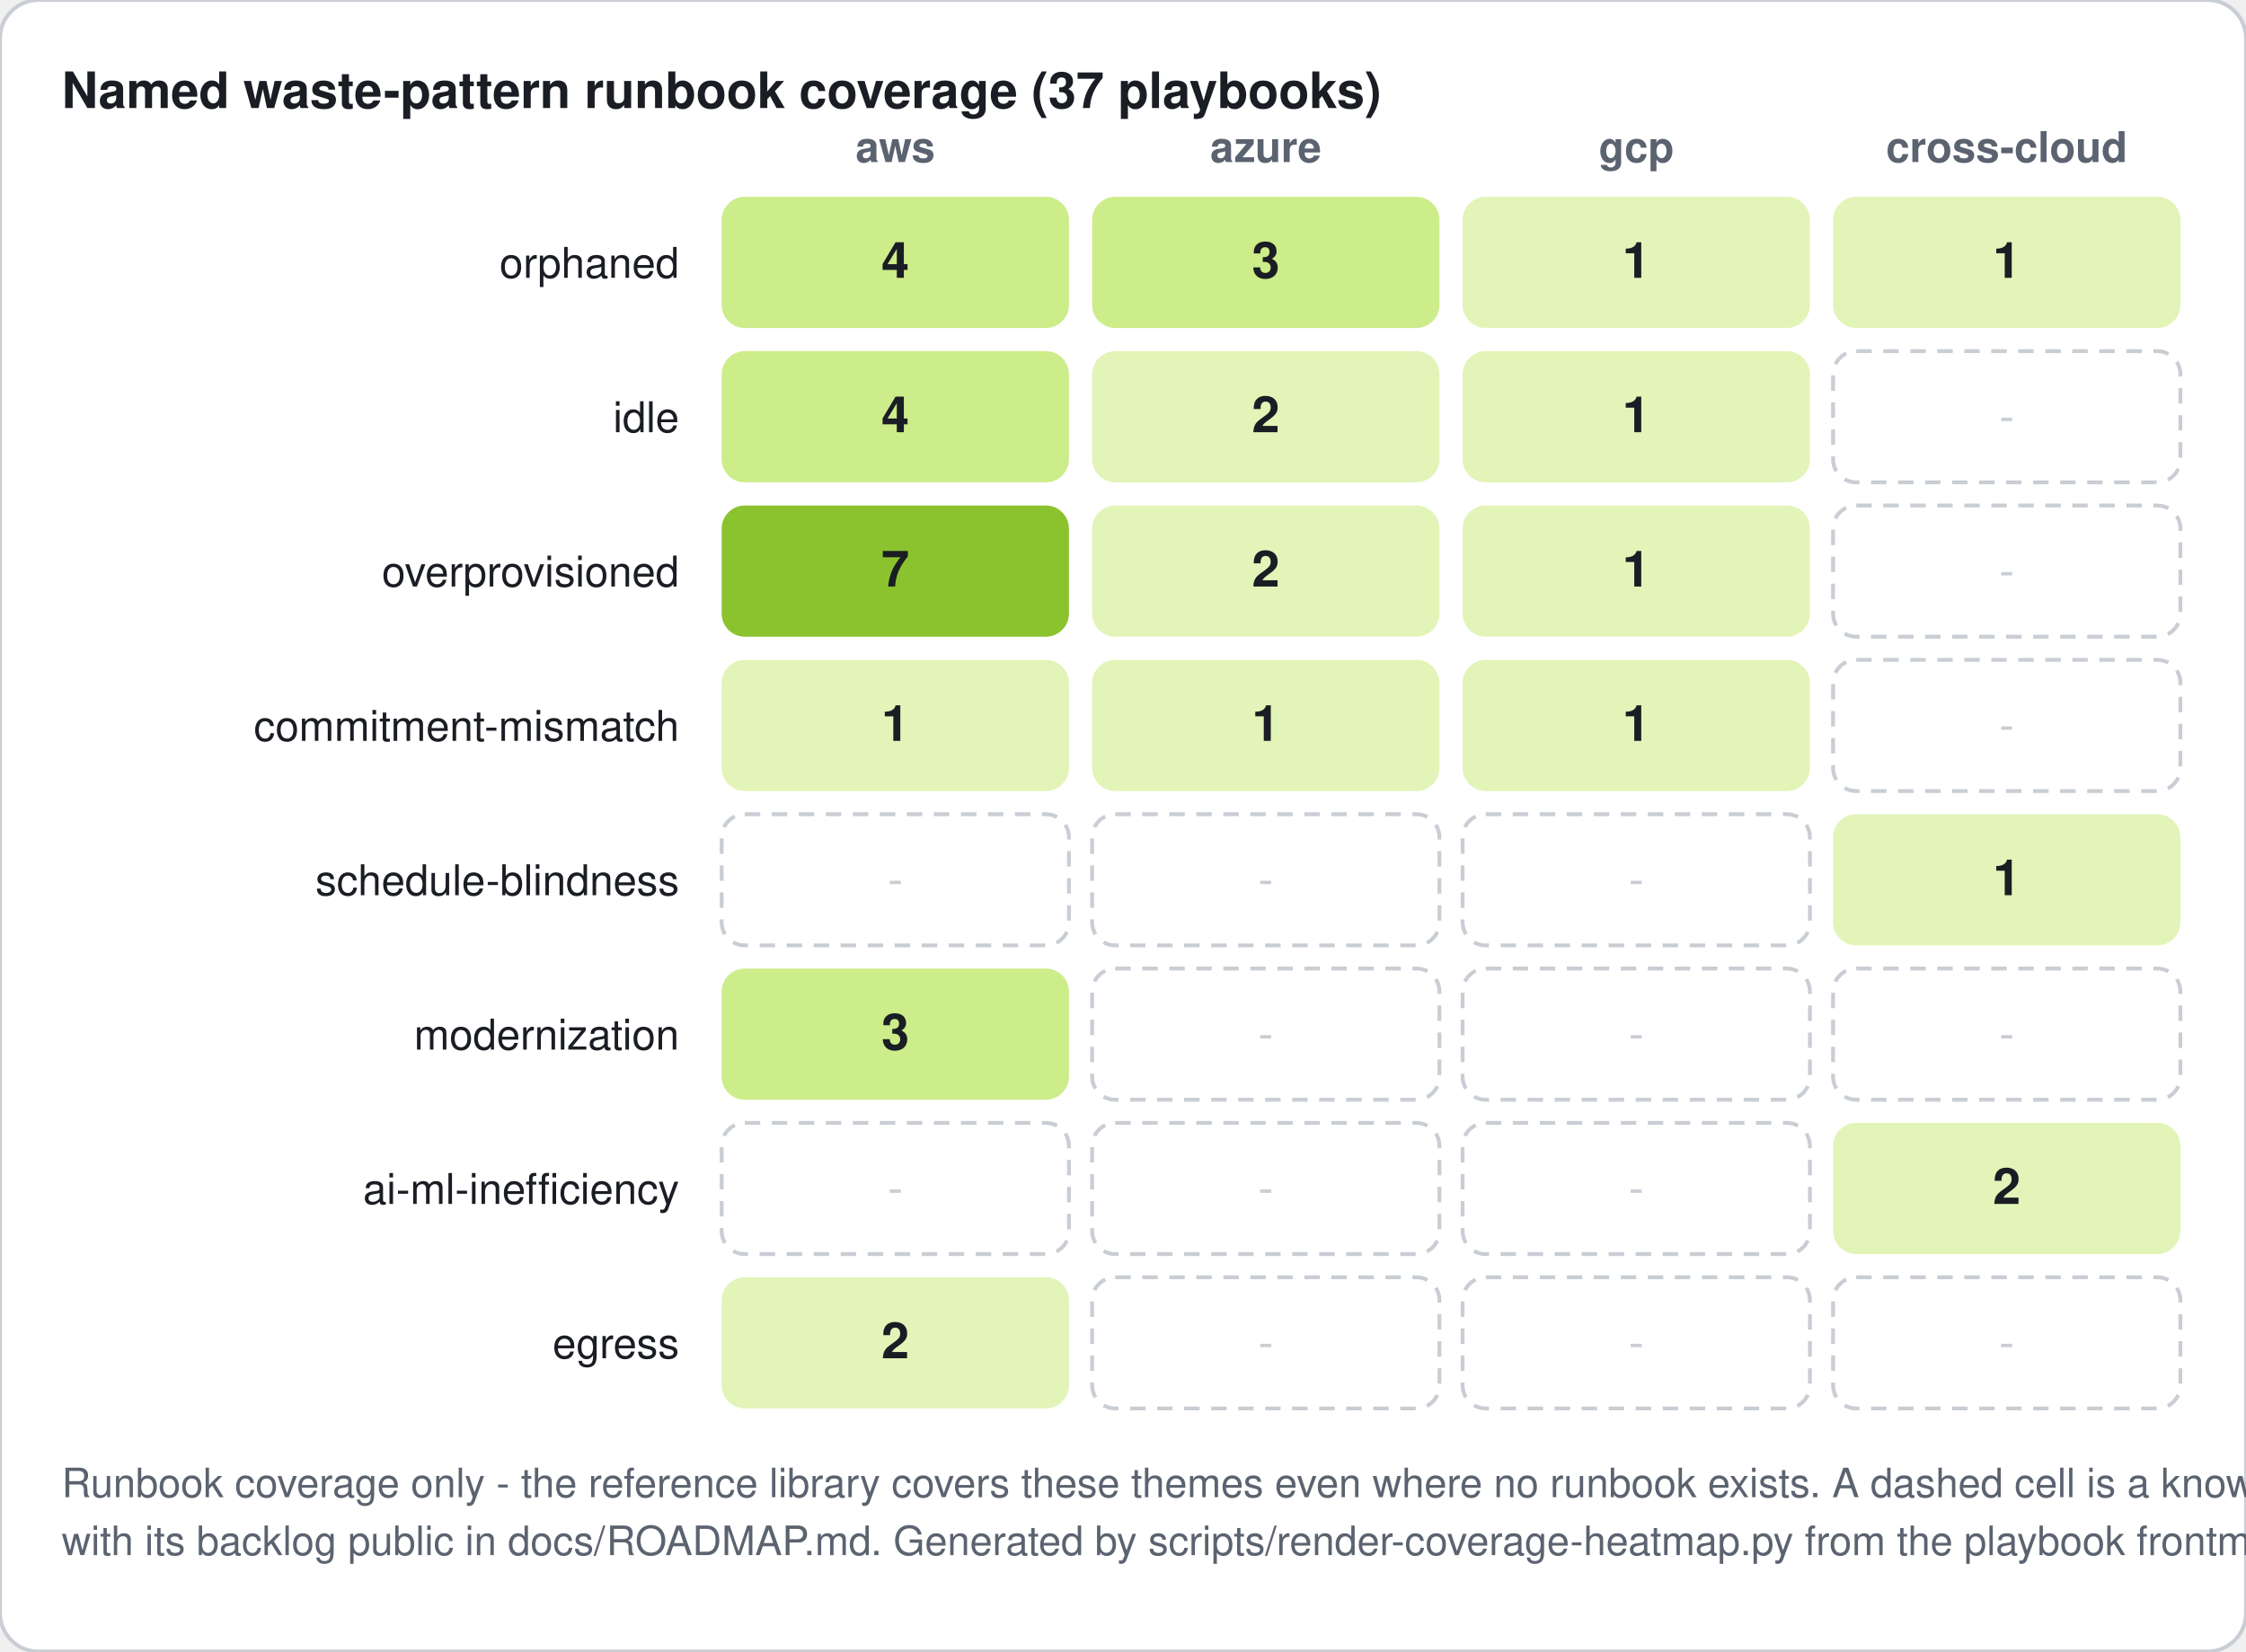
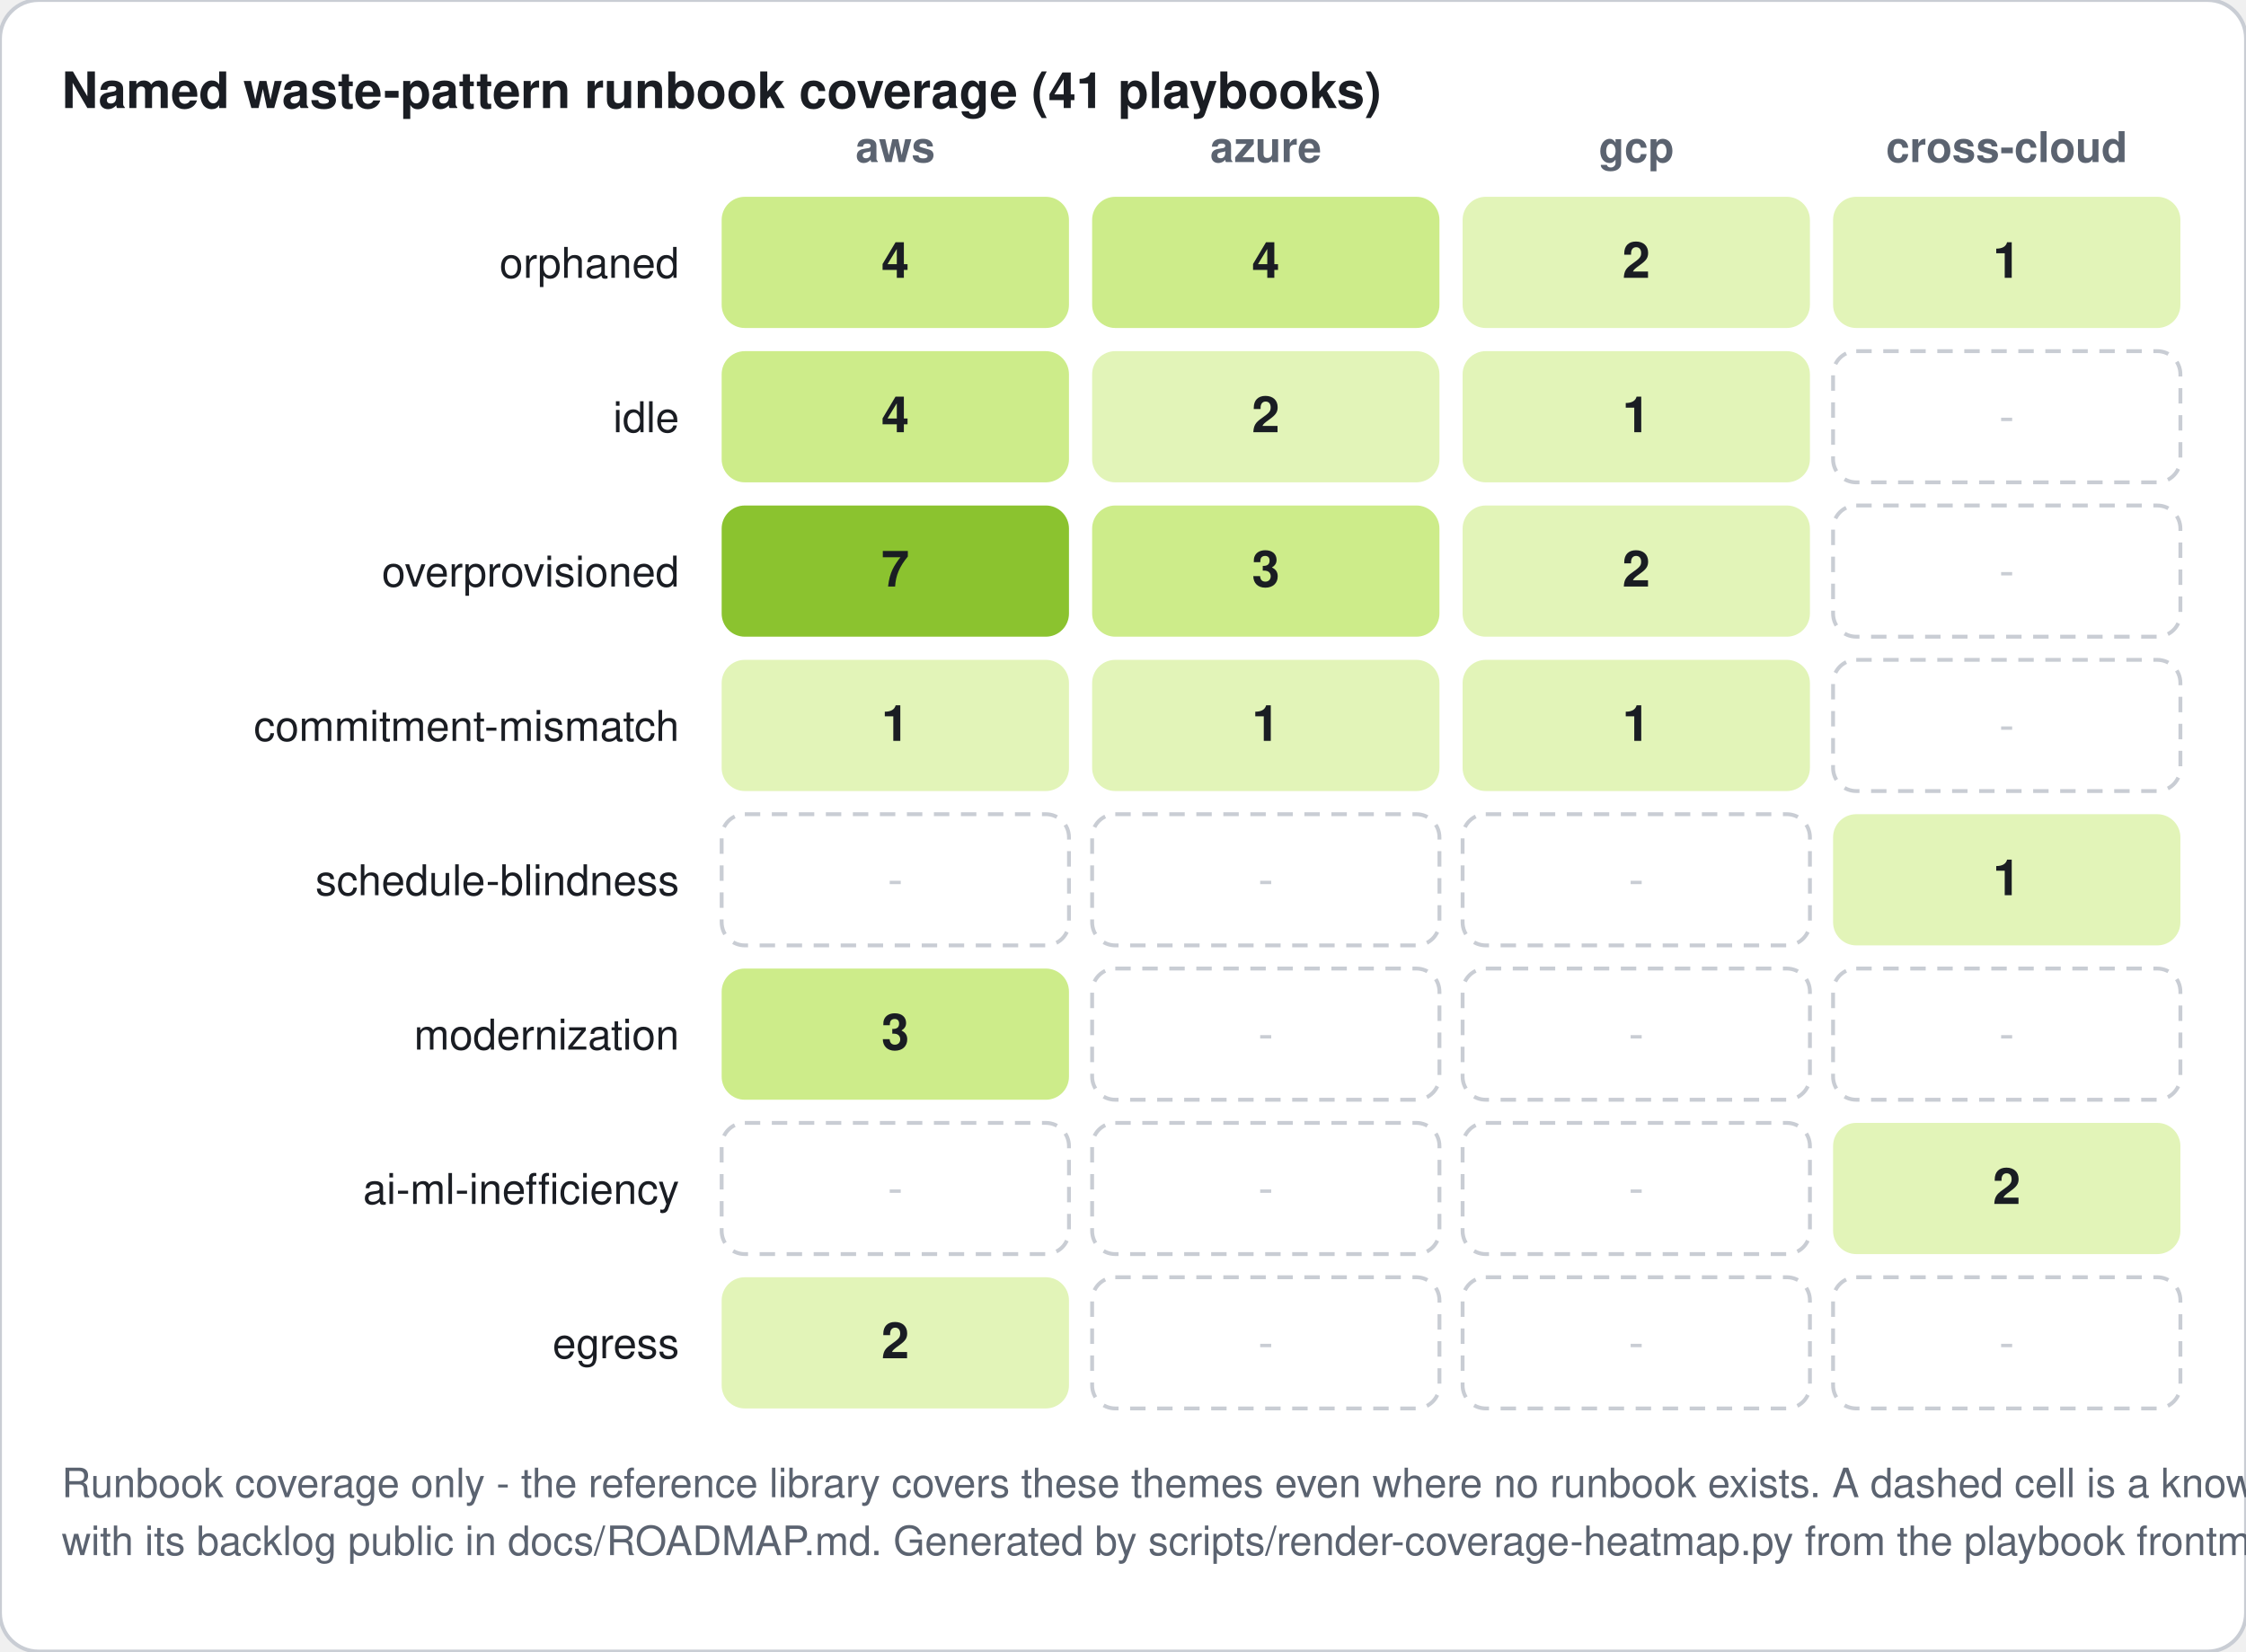
- <svg xmlns="http://www.w3.org/2000/svg" width="582" height="428" viewBox="0 0 582 428" role="img" aria-label="Waste playbook coverage: 37 playbooks across 8 categories and 4 providers">
+ <svg xmlns="http://www.w3.org/2000/svg" width="582" height="428" viewBox="0 0 582 428" role="img" aria-label="Waste playbook coverage: 41 playbooks across 8 categories and 4 providers">
  <rect width="582" height="428" rx="10" fill="#ffffff" stroke="#c9cdd4" />
-   <text x="16" y="28" font-family="Segoe UI, Helvetica, Arial, sans-serif" font-size="13" font-weight="600" fill="#1a1d23">Named waste-pattern runbook coverage (37 playbooks)</text>
+   <text x="16" y="28" font-family="Segoe UI, Helvetica, Arial, sans-serif" font-size="13" font-weight="600" fill="#1a1d23">Named waste-pattern runbook coverage (41 playbooks)</text>
  <text x="232" y="42" font-family="Segoe UI, Helvetica, Arial, sans-serif" font-size="11" font-weight="600" fill="#5b6370" text-anchor="middle">aws</text>
  <text x="328" y="42" font-family="Segoe UI, Helvetica, Arial, sans-serif" font-size="11" font-weight="600" fill="#5b6370" text-anchor="middle">azure</text>
  <text x="424" y="42" font-family="Segoe UI, Helvetica, Arial, sans-serif" font-size="11" font-weight="600" fill="#5b6370" text-anchor="middle">gcp</text>
  <text x="520" y="42" font-family="Segoe UI, Helvetica, Arial, sans-serif" font-size="11" font-weight="600" fill="#5b6370" text-anchor="middle">cross-cloud</text>
  <text x="176" y="72" font-family="Segoe UI, Helvetica, Arial, sans-serif" font-size="11" fill="#1a1d23" text-anchor="end">orphaned</text>
  <rect x="187" y="51" width="90" height="34" rx="6" fill="#cdec8a" />
  <text x="232" y="72" font-family="Segoe UI, Helvetica, Arial, sans-serif" font-size="13" font-weight="600" fill="#1a1d23" text-anchor="middle">4</text>
  <rect x="283" y="51" width="90" height="34" rx="6" fill="#cdec8a" />
-   <text x="328" y="72" font-family="Segoe UI, Helvetica, Arial, sans-serif" font-size="13" font-weight="600" fill="#1a1d23" text-anchor="middle">3</text>
+   <text x="328" y="72" font-family="Segoe UI, Helvetica, Arial, sans-serif" font-size="13" font-weight="600" fill="#1a1d23" text-anchor="middle">4</text>
  <rect x="379" y="51" width="90" height="34" rx="6" fill="#e2f4b8" />
-   <text x="424" y="72" font-family="Segoe UI, Helvetica, Arial, sans-serif" font-size="13" font-weight="600" fill="#1a1d23" text-anchor="middle">1</text>
+   <text x="424" y="72" font-family="Segoe UI, Helvetica, Arial, sans-serif" font-size="13" font-weight="600" fill="#1a1d23" text-anchor="middle">2</text>
  <rect x="475" y="51" width="90" height="34" rx="6" fill="#e2f4b8" />
  <text x="520" y="72" font-family="Segoe UI, Helvetica, Arial, sans-serif" font-size="13" font-weight="600" fill="#1a1d23" text-anchor="middle">1</text>
  <text x="176" y="112" font-family="Segoe UI, Helvetica, Arial, sans-serif" font-size="11" fill="#1a1d23" text-anchor="end">idle</text>
  <rect x="187" y="91" width="90" height="34" rx="6" fill="#cdec8a" />
  <text x="232" y="112" font-family="Segoe UI, Helvetica, Arial, sans-serif" font-size="13" font-weight="600" fill="#1a1d23" text-anchor="middle">4</text>
  <rect x="283" y="91" width="90" height="34" rx="6" fill="#e2f4b8" />
  <text x="328" y="112" font-family="Segoe UI, Helvetica, Arial, sans-serif" font-size="13" font-weight="600" fill="#1a1d23" text-anchor="middle">2</text>
  <rect x="379" y="91" width="90" height="34" rx="6" fill="#e2f4b8" />
  <text x="424" y="112" font-family="Segoe UI, Helvetica, Arial, sans-serif" font-size="13" font-weight="600" fill="#1a1d23" text-anchor="middle">1</text>
  <rect x="475" y="91" width="90" height="34" rx="6" fill="#ffffff" stroke="#c9cdd4" stroke-dasharray="4 3" />
  <text x="520" y="112" font-family="Segoe UI, Helvetica, Arial, sans-serif" font-size="12" fill="#c9cdd4" text-anchor="middle">-</text>
  <text x="176" y="152" font-family="Segoe UI, Helvetica, Arial, sans-serif" font-size="11" fill="#1a1d23" text-anchor="end">overprovisioned</text>
  <rect x="187" y="131" width="90" height="34" rx="6" fill="#8bc32f" />
  <text x="232" y="152" font-family="Segoe UI, Helvetica, Arial, sans-serif" font-size="13" font-weight="600" fill="#1a1d23" text-anchor="middle">7</text>
-   <rect x="283" y="131" width="90" height="34" rx="6" fill="#e2f4b8" />
-   <text x="328" y="152" font-family="Segoe UI, Helvetica, Arial, sans-serif" font-size="13" font-weight="600" fill="#1a1d23" text-anchor="middle">2</text>
+   <rect x="283" y="131" width="90" height="34" rx="6" fill="#cdec8a" />
+   <text x="328" y="152" font-family="Segoe UI, Helvetica, Arial, sans-serif" font-size="13" font-weight="600" fill="#1a1d23" text-anchor="middle">3</text>
  <rect x="379" y="131" width="90" height="34" rx="6" fill="#e2f4b8" />
-   <text x="424" y="152" font-family="Segoe UI, Helvetica, Arial, sans-serif" font-size="13" font-weight="600" fill="#1a1d23" text-anchor="middle">1</text>
+   <text x="424" y="152" font-family="Segoe UI, Helvetica, Arial, sans-serif" font-size="13" font-weight="600" fill="#1a1d23" text-anchor="middle">2</text>
  <rect x="475" y="131" width="90" height="34" rx="6" fill="#ffffff" stroke="#c9cdd4" stroke-dasharray="4 3" />
  <text x="520" y="152" font-family="Segoe UI, Helvetica, Arial, sans-serif" font-size="12" fill="#c9cdd4" text-anchor="middle">-</text>
  <text x="176" y="192" font-family="Segoe UI, Helvetica, Arial, sans-serif" font-size="11" fill="#1a1d23" text-anchor="end">commitment-mismatch</text>
  <rect x="187" y="171" width="90" height="34" rx="6" fill="#e2f4b8" />
  <text x="232" y="192" font-family="Segoe UI, Helvetica, Arial, sans-serif" font-size="13" font-weight="600" fill="#1a1d23" text-anchor="middle">1</text>
  <rect x="283" y="171" width="90" height="34" rx="6" fill="#e2f4b8" />
  <text x="328" y="192" font-family="Segoe UI, Helvetica, Arial, sans-serif" font-size="13" font-weight="600" fill="#1a1d23" text-anchor="middle">1</text>
  <rect x="379" y="171" width="90" height="34" rx="6" fill="#e2f4b8" />
  <text x="424" y="192" font-family="Segoe UI, Helvetica, Arial, sans-serif" font-size="13" font-weight="600" fill="#1a1d23" text-anchor="middle">1</text>
  <rect x="475" y="171" width="90" height="34" rx="6" fill="#ffffff" stroke="#c9cdd4" stroke-dasharray="4 3" />
  <text x="520" y="192" font-family="Segoe UI, Helvetica, Arial, sans-serif" font-size="12" fill="#c9cdd4" text-anchor="middle">-</text>
  <text x="176" y="232" font-family="Segoe UI, Helvetica, Arial, sans-serif" font-size="11" fill="#1a1d23" text-anchor="end">schedule-blindness</text>
  <rect x="187" y="211" width="90" height="34" rx="6" fill="#ffffff" stroke="#c9cdd4" stroke-dasharray="4 3" />
  <text x="232" y="232" font-family="Segoe UI, Helvetica, Arial, sans-serif" font-size="12" fill="#c9cdd4" text-anchor="middle">-</text>
  <rect x="283" y="211" width="90" height="34" rx="6" fill="#ffffff" stroke="#c9cdd4" stroke-dasharray="4 3" />
  <text x="328" y="232" font-family="Segoe UI, Helvetica, Arial, sans-serif" font-size="12" fill="#c9cdd4" text-anchor="middle">-</text>
  <rect x="379" y="211" width="90" height="34" rx="6" fill="#ffffff" stroke="#c9cdd4" stroke-dasharray="4 3" />
  <text x="424" y="232" font-family="Segoe UI, Helvetica, Arial, sans-serif" font-size="12" fill="#c9cdd4" text-anchor="middle">-</text>
  <rect x="475" y="211" width="90" height="34" rx="6" fill="#e2f4b8" />
  <text x="520" y="232" font-family="Segoe UI, Helvetica, Arial, sans-serif" font-size="13" font-weight="600" fill="#1a1d23" text-anchor="middle">1</text>
  <text x="176" y="272" font-family="Segoe UI, Helvetica, Arial, sans-serif" font-size="11" fill="#1a1d23" text-anchor="end">modernization</text>
  <rect x="187" y="251" width="90" height="34" rx="6" fill="#cdec8a" />
  <text x="232" y="272" font-family="Segoe UI, Helvetica, Arial, sans-serif" font-size="13" font-weight="600" fill="#1a1d23" text-anchor="middle">3</text>
  <rect x="283" y="251" width="90" height="34" rx="6" fill="#ffffff" stroke="#c9cdd4" stroke-dasharray="4 3" />
  <text x="328" y="272" font-family="Segoe UI, Helvetica, Arial, sans-serif" font-size="12" fill="#c9cdd4" text-anchor="middle">-</text>
  <rect x="379" y="251" width="90" height="34" rx="6" fill="#ffffff" stroke="#c9cdd4" stroke-dasharray="4 3" />
  <text x="424" y="272" font-family="Segoe UI, Helvetica, Arial, sans-serif" font-size="12" fill="#c9cdd4" text-anchor="middle">-</text>
  <rect x="475" y="251" width="90" height="34" rx="6" fill="#ffffff" stroke="#c9cdd4" stroke-dasharray="4 3" />
  <text x="520" y="272" font-family="Segoe UI, Helvetica, Arial, sans-serif" font-size="12" fill="#c9cdd4" text-anchor="middle">-</text>
  <text x="176" y="312" font-family="Segoe UI, Helvetica, Arial, sans-serif" font-size="11" fill="#1a1d23" text-anchor="end">ai-ml-inefficiency</text>
  <rect x="187" y="291" width="90" height="34" rx="6" fill="#ffffff" stroke="#c9cdd4" stroke-dasharray="4 3" />
  <text x="232" y="312" font-family="Segoe UI, Helvetica, Arial, sans-serif" font-size="12" fill="#c9cdd4" text-anchor="middle">-</text>
  <rect x="283" y="291" width="90" height="34" rx="6" fill="#ffffff" stroke="#c9cdd4" stroke-dasharray="4 3" />
  <text x="328" y="312" font-family="Segoe UI, Helvetica, Arial, sans-serif" font-size="12" fill="#c9cdd4" text-anchor="middle">-</text>
  <rect x="379" y="291" width="90" height="34" rx="6" fill="#ffffff" stroke="#c9cdd4" stroke-dasharray="4 3" />
  <text x="424" y="312" font-family="Segoe UI, Helvetica, Arial, sans-serif" font-size="12" fill="#c9cdd4" text-anchor="middle">-</text>
  <rect x="475" y="291" width="90" height="34" rx="6" fill="#e2f4b8" />
  <text x="520" y="312" font-family="Segoe UI, Helvetica, Arial, sans-serif" font-size="13" font-weight="600" fill="#1a1d23" text-anchor="middle">2</text>
  <text x="176" y="352" font-family="Segoe UI, Helvetica, Arial, sans-serif" font-size="11" fill="#1a1d23" text-anchor="end">egress</text>
  <rect x="187" y="331" width="90" height="34" rx="6" fill="#e2f4b8" />
  <text x="232" y="352" font-family="Segoe UI, Helvetica, Arial, sans-serif" font-size="13" font-weight="600" fill="#1a1d23" text-anchor="middle">2</text>
  <rect x="283" y="331" width="90" height="34" rx="6" fill="#ffffff" stroke="#c9cdd4" stroke-dasharray="4 3" />
  <text x="328" y="352" font-family="Segoe UI, Helvetica, Arial, sans-serif" font-size="12" fill="#c9cdd4" text-anchor="middle">-</text>
  <rect x="379" y="331" width="90" height="34" rx="6" fill="#ffffff" stroke="#c9cdd4" stroke-dasharray="4 3" />
  <text x="424" y="352" font-family="Segoe UI, Helvetica, Arial, sans-serif" font-size="12" fill="#c9cdd4" text-anchor="middle">-</text>
  <rect x="475" y="331" width="90" height="34" rx="6" fill="#ffffff" stroke="#c9cdd4" stroke-dasharray="4 3" />
  <text x="520" y="352" font-family="Segoe UI, Helvetica, Arial, sans-serif" font-size="12" fill="#c9cdd4" text-anchor="middle">-</text>
  <text x="16" y="388" font-family="Segoe UI, Helvetica, Arial, sans-serif" font-size="10.5" fill="#5b6370">Runbook coverage only - the reference library covers these themes even where no runbook exists. A dashed cell is a known gap</text>
  <text x="16" y="403" font-family="Segoe UI, Helvetica, Arial, sans-serif" font-size="10.5" fill="#5b6370">with its backlog public in docs/ROADMAP.md. Generated by scripts/render-coverage-heatmap.py from the playbook frontmatter (CI-gated).</text>
</svg>
